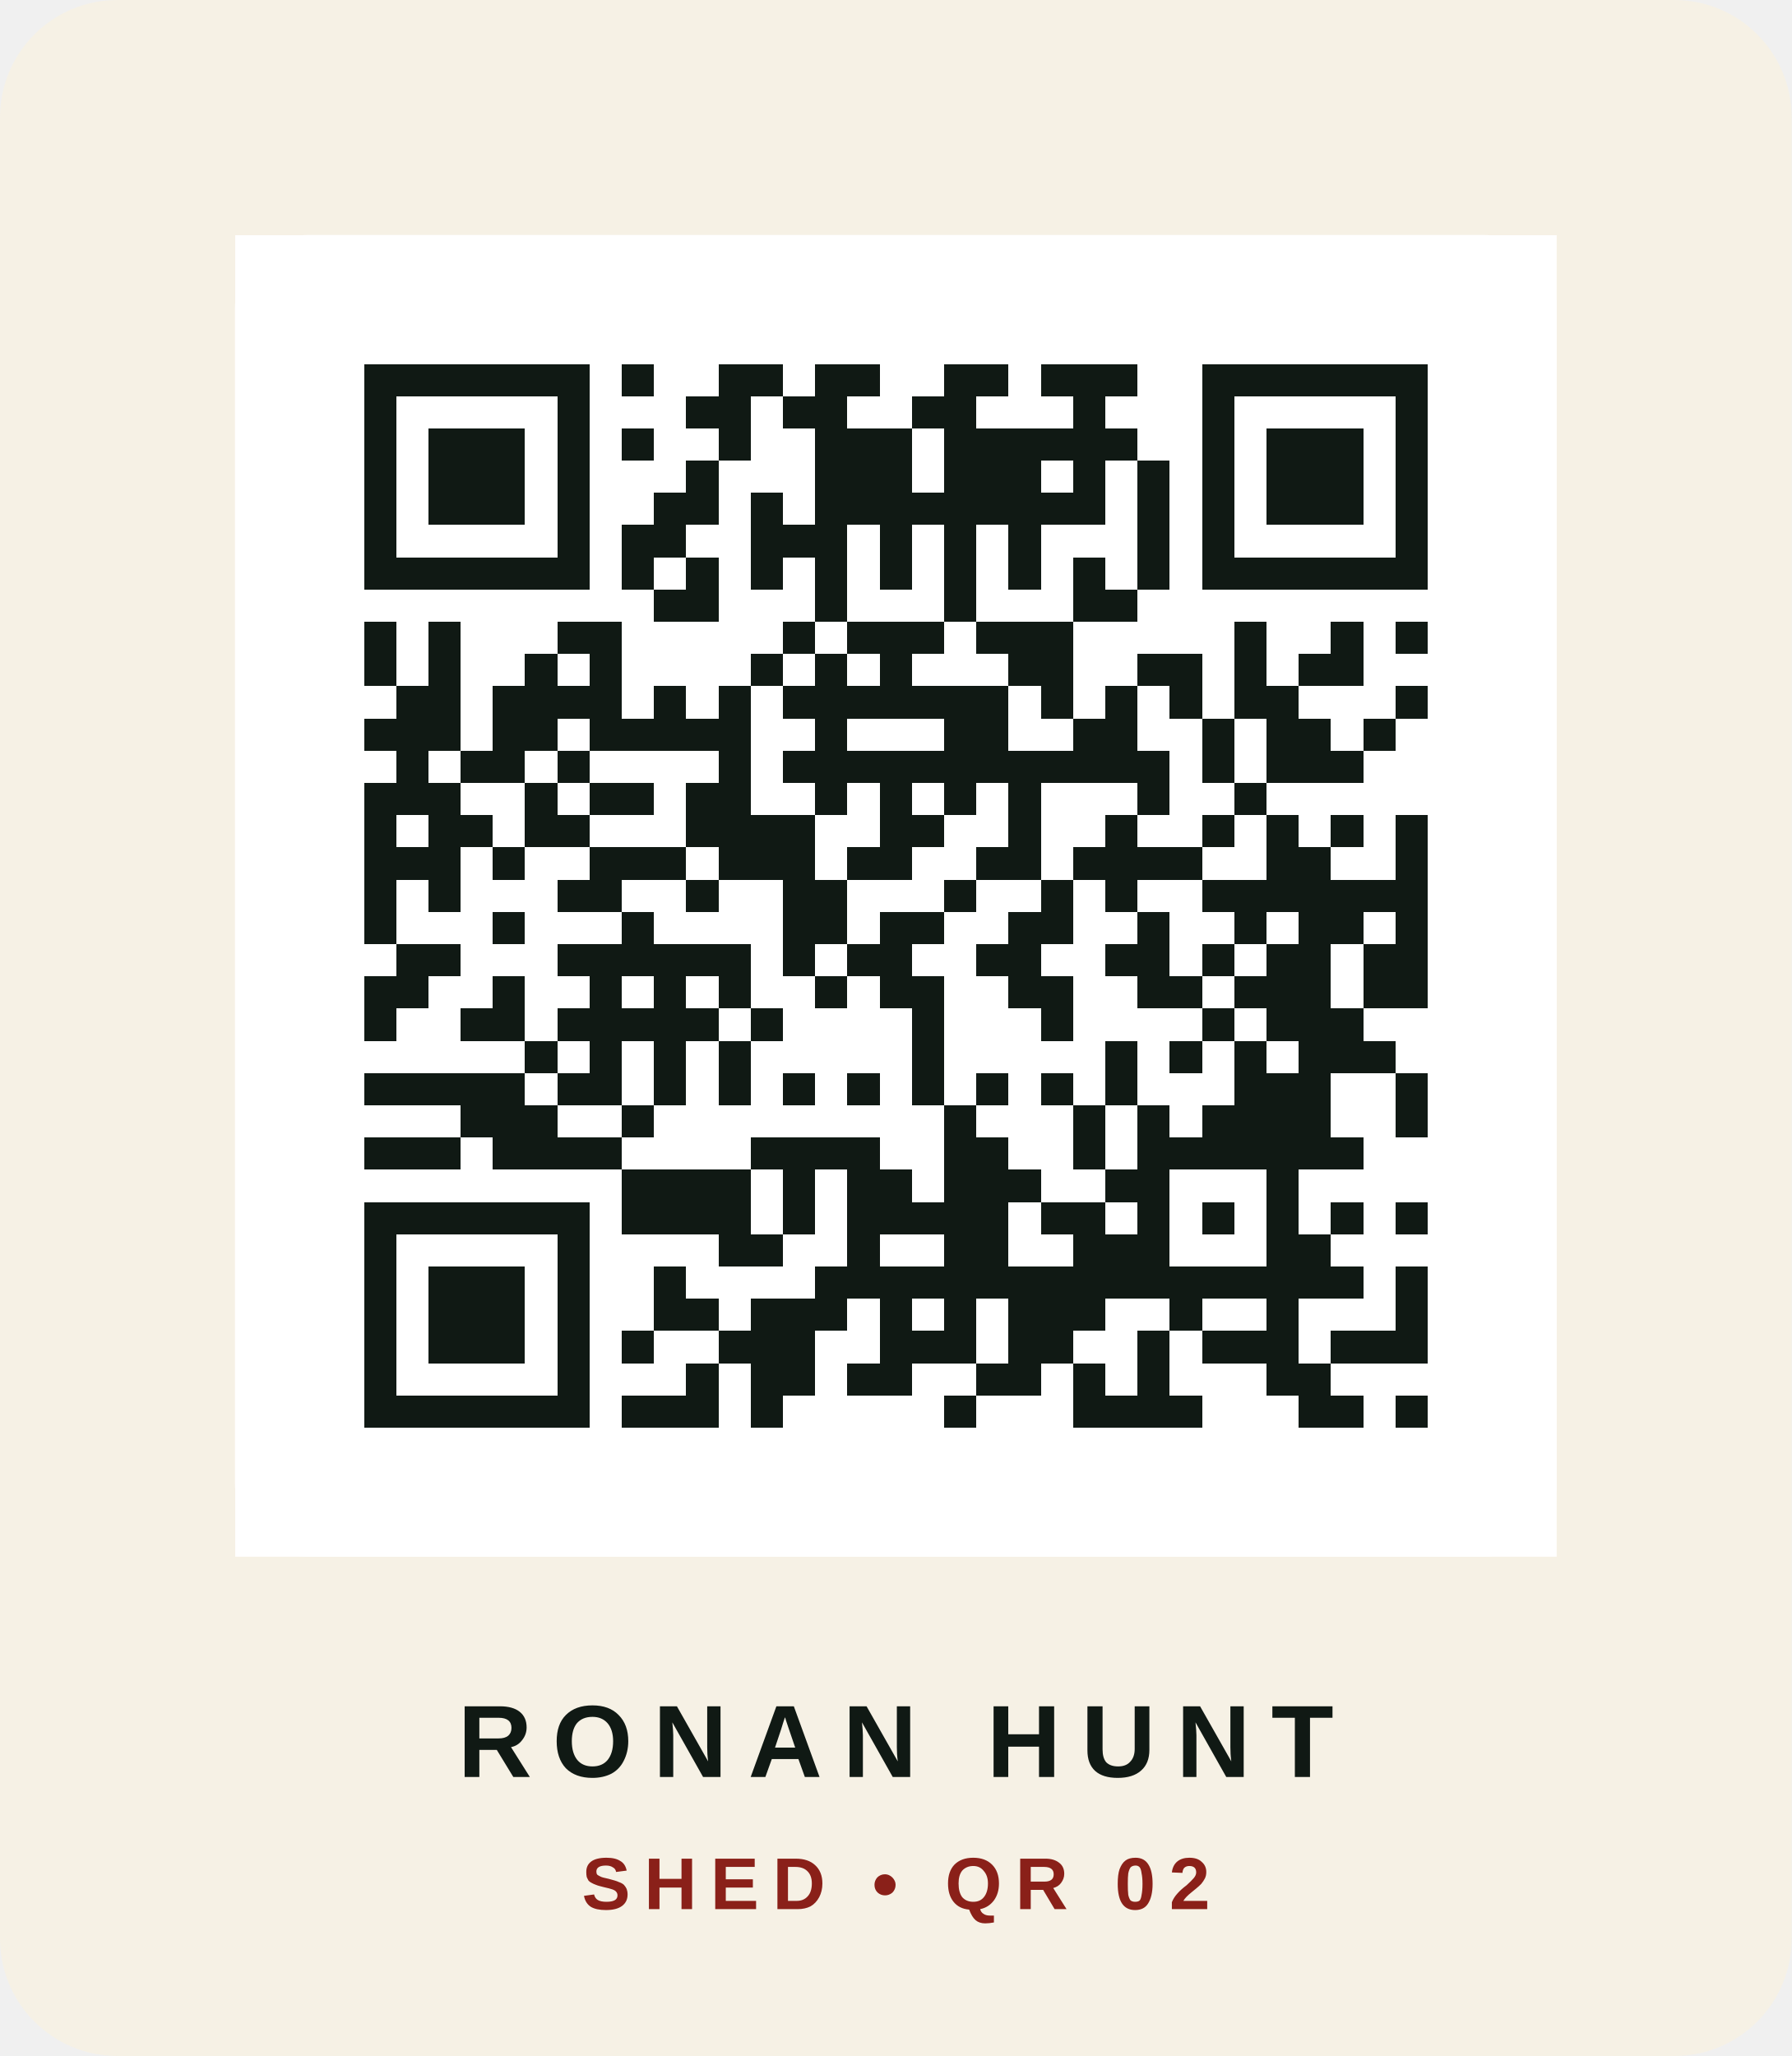
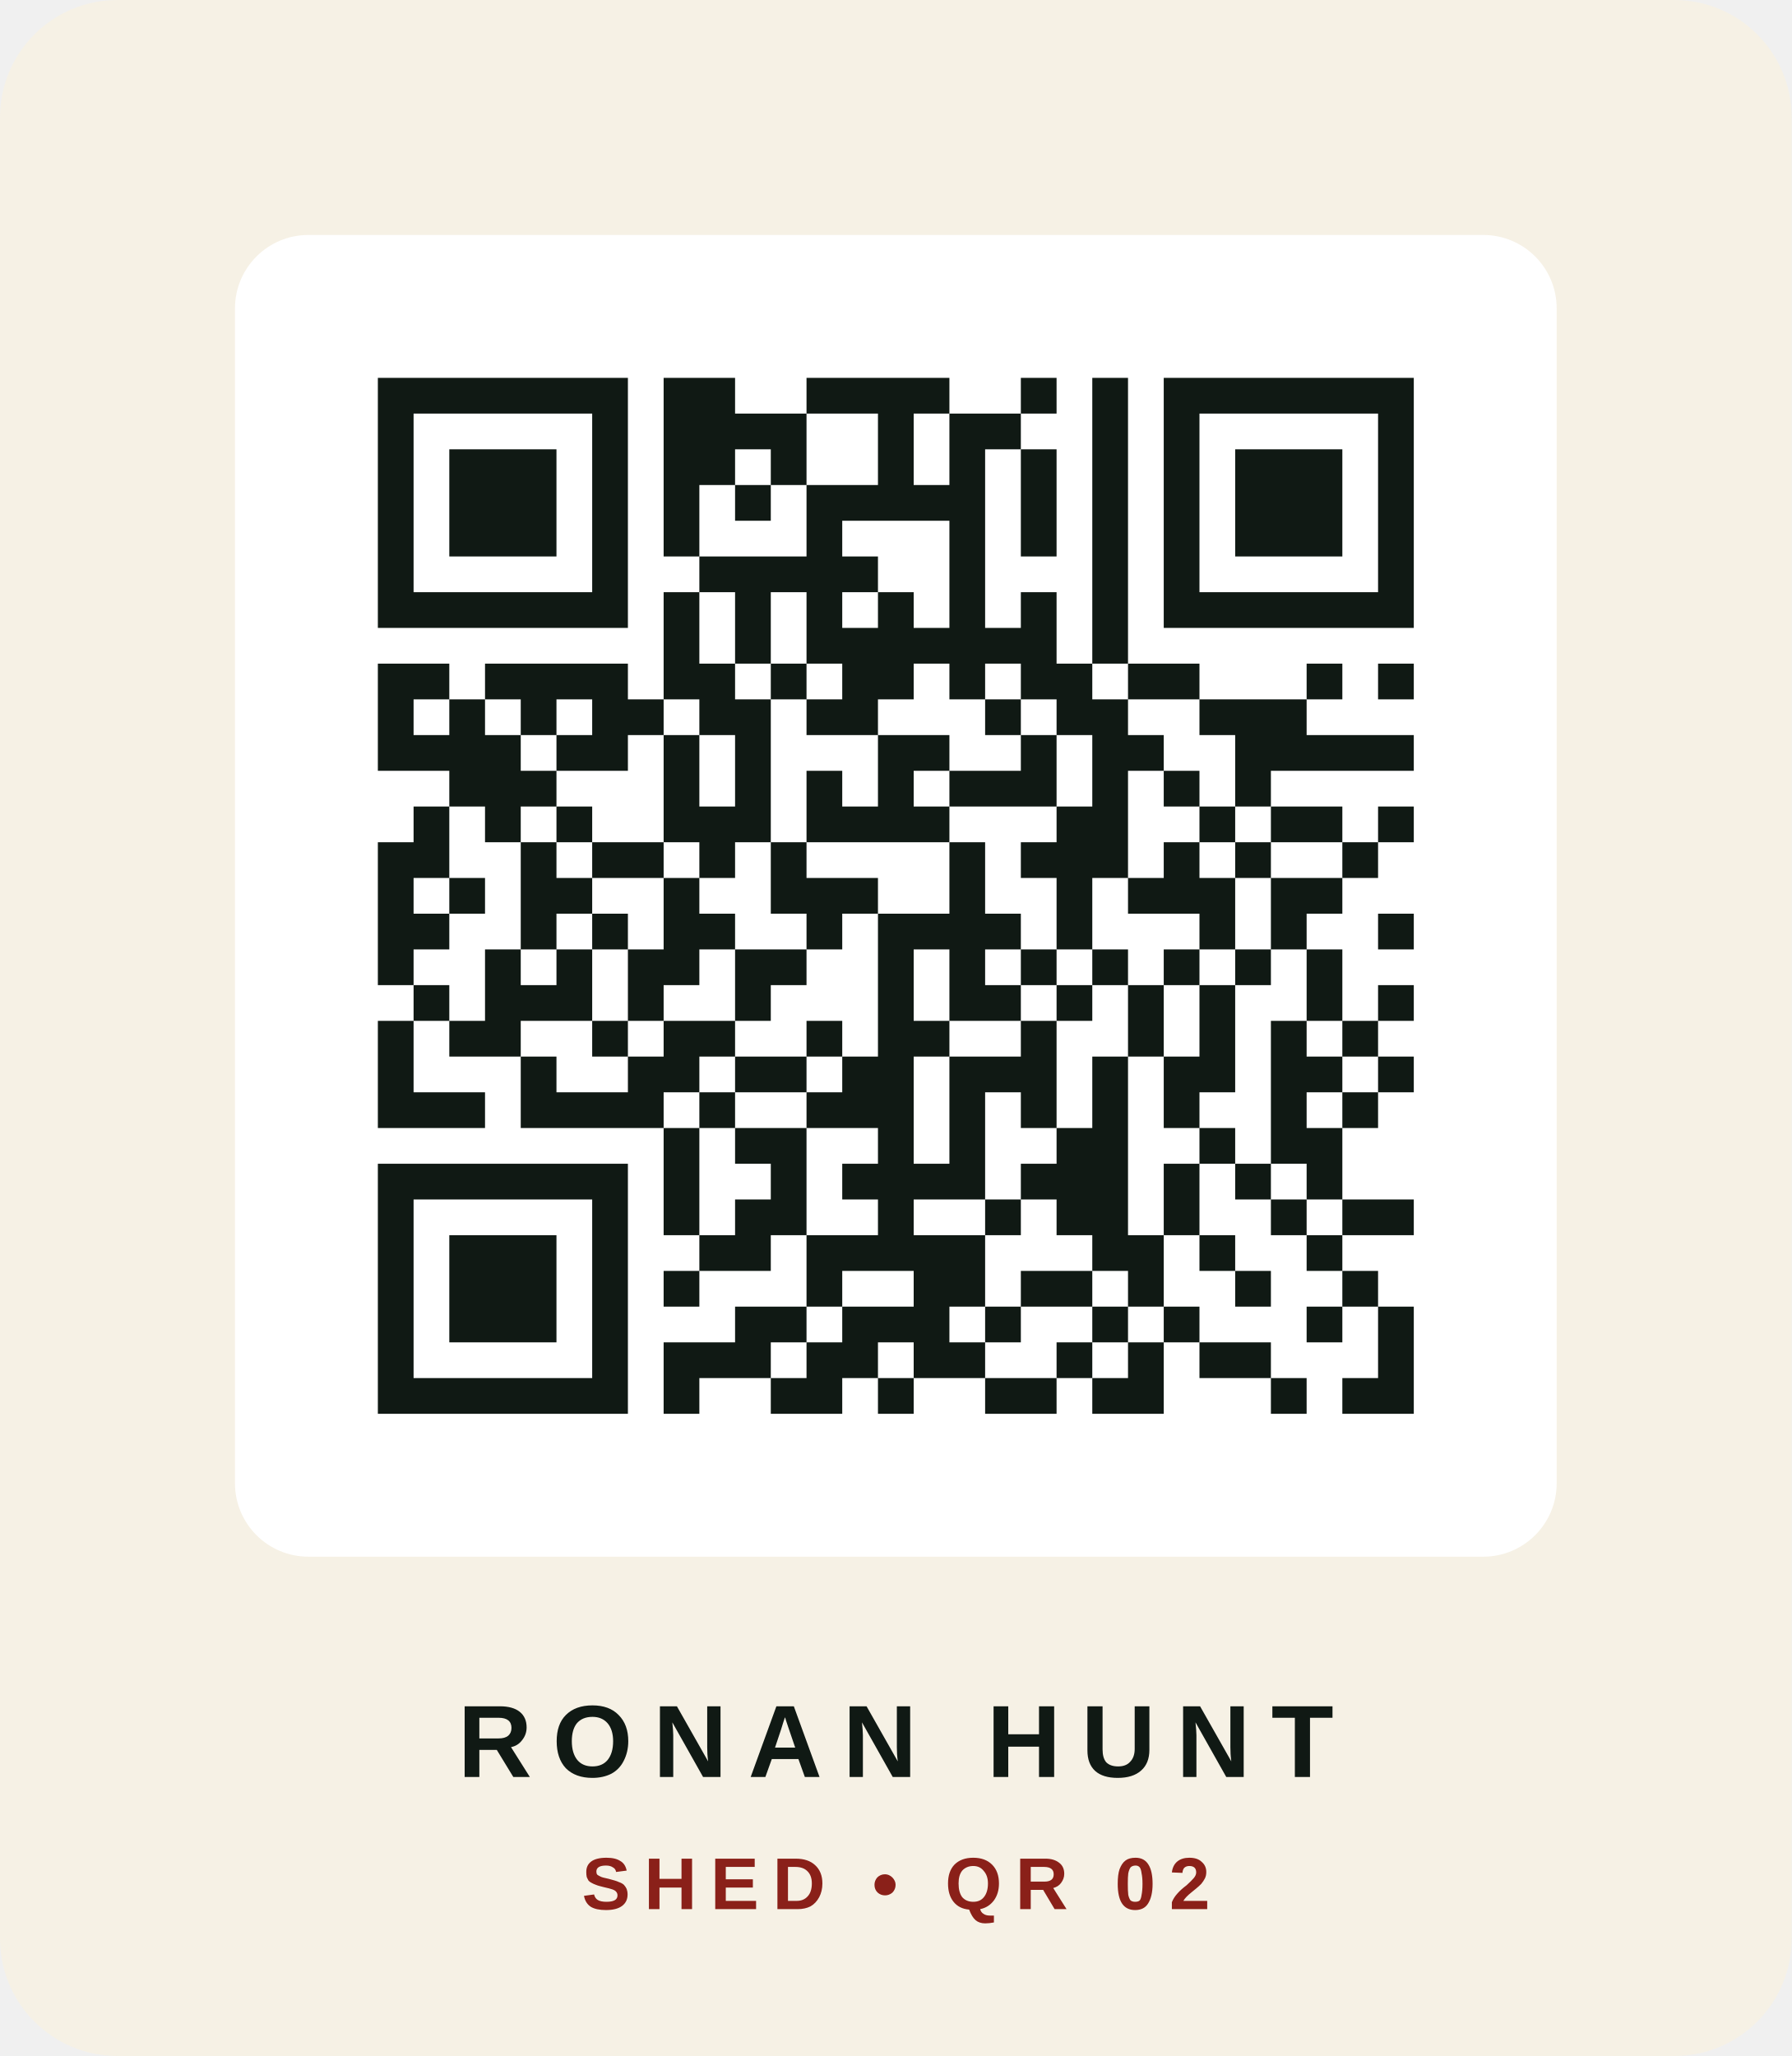
<svg xmlns="http://www.w3.org/2000/svg" viewBox="0 0 61 70" width="610" height="700" role="img" aria-labelledby="title desc">
  <rect width="61" height="70" rx="4" fill="#f6f1e5" />
  <rect x="8" y="8" width="45" height="45" rx="2.5" fill="#ffffff" />
-   <svg x="8" y="8" width="45" height="45" viewBox="0 0 41 41" shape-rendering="crispEdges">
-     <rect width="41" height="41" fill="#ffffff" />
-     <path d="M4,4h1v1h-1zM5,4h1v1h-1zM6,4h1v1h-1zM7,4h1v1h-1zM8,4h1v1h-1zM9,4h1v1h-1zM10,4h1v1h-1zM12,4h1v1h-1zM15,4h1v1h-1zM16,4h1v1h-1zM18,4h1v1h-1zM19,4h1v1h-1zM22,4h1v1h-1zM23,4h1v1h-1zM25,4h1v1h-1zM26,4h1v1h-1zM27,4h1v1h-1zM30,4h1v1h-1zM31,4h1v1h-1zM32,4h1v1h-1zM33,4h1v1h-1zM34,4h1v1h-1zM35,4h1v1h-1zM36,4h1v1h-1zM4,5h1v1h-1zM10,5h1v1h-1zM14,5h1v1h-1zM15,5h1v1h-1zM17,5h1v1h-1zM18,5h1v1h-1zM21,5h1v1h-1zM22,5h1v1h-1zM26,5h1v1h-1zM30,5h1v1h-1zM36,5h1v1h-1zM4,6h1v1h-1zM6,6h1v1h-1zM7,6h1v1h-1zM8,6h1v1h-1zM10,6h1v1h-1zM12,6h1v1h-1zM15,6h1v1h-1zM18,6h1v1h-1zM19,6h1v1h-1zM20,6h1v1h-1zM22,6h1v1h-1zM23,6h1v1h-1zM24,6h1v1h-1zM25,6h1v1h-1zM26,6h1v1h-1zM27,6h1v1h-1zM30,6h1v1h-1zM32,6h1v1h-1zM33,6h1v1h-1zM34,6h1v1h-1zM36,6h1v1h-1zM4,7h1v1h-1zM6,7h1v1h-1zM7,7h1v1h-1zM8,7h1v1h-1zM10,7h1v1h-1zM14,7h1v1h-1zM18,7h1v1h-1zM19,7h1v1h-1zM20,7h1v1h-1zM22,7h1v1h-1zM23,7h1v1h-1zM24,7h1v1h-1zM26,7h1v1h-1zM28,7h1v1h-1zM30,7h1v1h-1zM32,7h1v1h-1zM33,7h1v1h-1zM34,7h1v1h-1zM36,7h1v1h-1zM4,8h1v1h-1zM6,8h1v1h-1zM7,8h1v1h-1zM8,8h1v1h-1zM10,8h1v1h-1zM13,8h1v1h-1zM14,8h1v1h-1zM16,8h1v1h-1zM18,8h1v1h-1zM19,8h1v1h-1zM20,8h1v1h-1zM21,8h1v1h-1zM22,8h1v1h-1zM23,8h1v1h-1zM24,8h1v1h-1zM25,8h1v1h-1zM26,8h1v1h-1zM28,8h1v1h-1zM30,8h1v1h-1zM32,8h1v1h-1zM33,8h1v1h-1zM34,8h1v1h-1zM36,8h1v1h-1zM4,9h1v1h-1zM10,9h1v1h-1zM12,9h1v1h-1zM13,9h1v1h-1zM16,9h1v1h-1zM17,9h1v1h-1zM18,9h1v1h-1zM20,9h1v1h-1zM22,9h1v1h-1zM24,9h1v1h-1zM28,9h1v1h-1zM30,9h1v1h-1zM36,9h1v1h-1zM4,10h1v1h-1zM5,10h1v1h-1zM6,10h1v1h-1zM7,10h1v1h-1zM8,10h1v1h-1zM9,10h1v1h-1zM10,10h1v1h-1zM12,10h1v1h-1zM14,10h1v1h-1zM16,10h1v1h-1zM18,10h1v1h-1zM20,10h1v1h-1zM22,10h1v1h-1zM24,10h1v1h-1zM26,10h1v1h-1zM28,10h1v1h-1zM30,10h1v1h-1zM31,10h1v1h-1zM32,10h1v1h-1zM33,10h1v1h-1zM34,10h1v1h-1zM35,10h1v1h-1zM36,10h1v1h-1zM13,11h1v1h-1zM14,11h1v1h-1zM18,11h1v1h-1zM22,11h1v1h-1zM26,11h1v1h-1zM27,11h1v1h-1zM4,12h1v1h-1zM6,12h1v1h-1zM10,12h1v1h-1zM11,12h1v1h-1zM17,12h1v1h-1zM19,12h1v1h-1zM20,12h1v1h-1zM21,12h1v1h-1zM23,12h1v1h-1zM24,12h1v1h-1zM25,12h1v1h-1zM31,12h1v1h-1zM34,12h1v1h-1zM36,12h1v1h-1zM4,13h1v1h-1zM6,13h1v1h-1zM9,13h1v1h-1zM11,13h1v1h-1zM16,13h1v1h-1zM18,13h1v1h-1zM20,13h1v1h-1zM24,13h1v1h-1zM25,13h1v1h-1zM28,13h1v1h-1zM29,13h1v1h-1zM31,13h1v1h-1zM33,13h1v1h-1zM34,13h1v1h-1zM5,14h1v1h-1zM6,14h1v1h-1zM8,14h1v1h-1zM9,14h1v1h-1zM10,14h1v1h-1zM11,14h1v1h-1zM13,14h1v1h-1zM15,14h1v1h-1zM17,14h1v1h-1zM18,14h1v1h-1zM19,14h1v1h-1zM20,14h1v1h-1zM21,14h1v1h-1zM22,14h1v1h-1zM23,14h1v1h-1zM25,14h1v1h-1zM27,14h1v1h-1zM29,14h1v1h-1zM31,14h1v1h-1zM32,14h1v1h-1zM36,14h1v1h-1zM4,15h1v1h-1zM5,15h1v1h-1zM6,15h1v1h-1zM8,15h1v1h-1zM9,15h1v1h-1zM11,15h1v1h-1zM12,15h1v1h-1zM13,15h1v1h-1zM14,15h1v1h-1zM15,15h1v1h-1zM18,15h1v1h-1zM22,15h1v1h-1zM23,15h1v1h-1zM26,15h1v1h-1zM27,15h1v1h-1zM30,15h1v1h-1zM32,15h1v1h-1zM33,15h1v1h-1zM35,15h1v1h-1zM5,16h1v1h-1zM7,16h1v1h-1zM8,16h1v1h-1zM10,16h1v1h-1zM15,16h1v1h-1zM17,16h1v1h-1zM18,16h1v1h-1zM19,16h1v1h-1zM20,16h1v1h-1zM21,16h1v1h-1zM22,16h1v1h-1zM23,16h1v1h-1zM24,16h1v1h-1zM25,16h1v1h-1zM26,16h1v1h-1zM27,16h1v1h-1zM28,16h1v1h-1zM30,16h1v1h-1zM32,16h1v1h-1zM33,16h1v1h-1zM34,16h1v1h-1zM4,17h1v1h-1zM5,17h1v1h-1zM6,17h1v1h-1zM9,17h1v1h-1zM11,17h1v1h-1zM12,17h1v1h-1zM14,17h1v1h-1zM15,17h1v1h-1zM18,17h1v1h-1zM20,17h1v1h-1zM22,17h1v1h-1zM24,17h1v1h-1zM28,17h1v1h-1zM31,17h1v1h-1zM4,18h1v1h-1zM6,18h1v1h-1zM7,18h1v1h-1zM9,18h1v1h-1zM10,18h1v1h-1zM14,18h1v1h-1zM15,18h1v1h-1zM16,18h1v1h-1zM17,18h1v1h-1zM20,18h1v1h-1zM21,18h1v1h-1zM24,18h1v1h-1zM27,18h1v1h-1zM30,18h1v1h-1zM32,18h1v1h-1zM34,18h1v1h-1zM36,18h1v1h-1zM4,19h1v1h-1zM5,19h1v1h-1zM6,19h1v1h-1zM8,19h1v1h-1zM11,19h1v1h-1zM12,19h1v1h-1zM13,19h1v1h-1zM15,19h1v1h-1zM16,19h1v1h-1zM17,19h1v1h-1zM19,19h1v1h-1zM20,19h1v1h-1zM23,19h1v1h-1zM24,19h1v1h-1zM26,19h1v1h-1zM27,19h1v1h-1zM28,19h1v1h-1zM29,19h1v1h-1zM32,19h1v1h-1zM33,19h1v1h-1zM36,19h1v1h-1zM4,20h1v1h-1zM6,20h1v1h-1zM10,20h1v1h-1zM11,20h1v1h-1zM14,20h1v1h-1zM17,20h1v1h-1zM18,20h1v1h-1zM22,20h1v1h-1zM25,20h1v1h-1zM27,20h1v1h-1zM30,20h1v1h-1zM31,20h1v1h-1zM32,20h1v1h-1zM33,20h1v1h-1zM34,20h1v1h-1zM35,20h1v1h-1zM36,20h1v1h-1zM4,21h1v1h-1zM8,21h1v1h-1zM12,21h1v1h-1zM17,21h1v1h-1zM18,21h1v1h-1zM20,21h1v1h-1zM21,21h1v1h-1zM24,21h1v1h-1zM25,21h1v1h-1zM28,21h1v1h-1zM31,21h1v1h-1zM33,21h1v1h-1zM34,21h1v1h-1zM36,21h1v1h-1zM5,22h1v1h-1zM6,22h1v1h-1zM10,22h1v1h-1zM11,22h1v1h-1zM12,22h1v1h-1zM13,22h1v1h-1zM14,22h1v1h-1zM15,22h1v1h-1zM17,22h1v1h-1zM19,22h1v1h-1zM20,22h1v1h-1zM23,22h1v1h-1zM24,22h1v1h-1zM27,22h1v1h-1zM28,22h1v1h-1zM30,22h1v1h-1zM32,22h1v1h-1zM33,22h1v1h-1zM35,22h1v1h-1zM36,22h1v1h-1zM4,23h1v1h-1zM5,23h1v1h-1zM8,23h1v1h-1zM11,23h1v1h-1zM13,23h1v1h-1zM15,23h1v1h-1zM18,23h1v1h-1zM20,23h1v1h-1zM21,23h1v1h-1zM24,23h1v1h-1zM25,23h1v1h-1zM28,23h1v1h-1zM29,23h1v1h-1zM31,23h1v1h-1zM32,23h1v1h-1zM33,23h1v1h-1zM35,23h1v1h-1zM36,23h1v1h-1zM4,24h1v1h-1zM7,24h1v1h-1zM8,24h1v1h-1zM10,24h1v1h-1zM11,24h1v1h-1zM12,24h1v1h-1zM13,24h1v1h-1zM14,24h1v1h-1zM16,24h1v1h-1zM21,24h1v1h-1zM25,24h1v1h-1zM30,24h1v1h-1zM32,24h1v1h-1zM33,24h1v1h-1zM34,24h1v1h-1zM9,25h1v1h-1zM11,25h1v1h-1zM13,25h1v1h-1zM15,25h1v1h-1zM21,25h1v1h-1zM27,25h1v1h-1zM29,25h1v1h-1zM31,25h1v1h-1zM33,25h1v1h-1zM34,25h1v1h-1zM35,25h1v1h-1zM4,26h1v1h-1zM5,26h1v1h-1zM6,26h1v1h-1zM7,26h1v1h-1zM8,26h1v1h-1zM10,26h1v1h-1zM11,26h1v1h-1zM13,26h1v1h-1zM15,26h1v1h-1zM17,26h1v1h-1zM19,26h1v1h-1zM21,26h1v1h-1zM23,26h1v1h-1zM25,26h1v1h-1zM27,26h1v1h-1zM31,26h1v1h-1zM32,26h1v1h-1zM33,26h1v1h-1zM36,26h1v1h-1zM7,27h1v1h-1zM8,27h1v1h-1zM9,27h1v1h-1zM12,27h1v1h-1zM22,27h1v1h-1zM26,27h1v1h-1zM28,27h1v1h-1zM30,27h1v1h-1zM31,27h1v1h-1zM32,27h1v1h-1zM33,27h1v1h-1zM36,27h1v1h-1zM4,28h1v1h-1zM5,28h1v1h-1zM6,28h1v1h-1zM8,28h1v1h-1zM9,28h1v1h-1zM10,28h1v1h-1zM11,28h1v1h-1zM16,28h1v1h-1zM17,28h1v1h-1zM18,28h1v1h-1zM19,28h1v1h-1zM22,28h1v1h-1zM23,28h1v1h-1zM26,28h1v1h-1zM28,28h1v1h-1zM29,28h1v1h-1zM30,28h1v1h-1zM31,28h1v1h-1zM32,28h1v1h-1zM33,28h1v1h-1zM34,28h1v1h-1zM12,29h1v1h-1zM13,29h1v1h-1zM14,29h1v1h-1zM15,29h1v1h-1zM17,29h1v1h-1zM19,29h1v1h-1zM20,29h1v1h-1zM22,29h1v1h-1zM23,29h1v1h-1zM24,29h1v1h-1zM27,29h1v1h-1zM28,29h1v1h-1zM32,29h1v1h-1zM4,30h1v1h-1zM5,30h1v1h-1zM6,30h1v1h-1zM7,30h1v1h-1zM8,30h1v1h-1zM9,30h1v1h-1zM10,30h1v1h-1zM12,30h1v1h-1zM13,30h1v1h-1zM14,30h1v1h-1zM15,30h1v1h-1zM17,30h1v1h-1zM19,30h1v1h-1zM20,30h1v1h-1zM21,30h1v1h-1zM22,30h1v1h-1zM23,30h1v1h-1zM25,30h1v1h-1zM26,30h1v1h-1zM28,30h1v1h-1zM30,30h1v1h-1zM32,30h1v1h-1zM34,30h1v1h-1zM36,30h1v1h-1zM4,31h1v1h-1zM10,31h1v1h-1zM15,31h1v1h-1zM16,31h1v1h-1zM19,31h1v1h-1zM22,31h1v1h-1zM23,31h1v1h-1zM26,31h1v1h-1zM27,31h1v1h-1zM28,31h1v1h-1zM32,31h1v1h-1zM33,31h1v1h-1zM4,32h1v1h-1zM6,32h1v1h-1zM7,32h1v1h-1zM8,32h1v1h-1zM10,32h1v1h-1zM13,32h1v1h-1zM18,32h1v1h-1zM19,32h1v1h-1zM20,32h1v1h-1zM21,32h1v1h-1zM22,32h1v1h-1zM23,32h1v1h-1zM24,32h1v1h-1zM25,32h1v1h-1zM26,32h1v1h-1zM27,32h1v1h-1zM28,32h1v1h-1zM29,32h1v1h-1zM30,32h1v1h-1zM31,32h1v1h-1zM32,32h1v1h-1zM33,32h1v1h-1zM34,32h1v1h-1zM36,32h1v1h-1zM4,33h1v1h-1zM6,33h1v1h-1zM7,33h1v1h-1zM8,33h1v1h-1zM10,33h1v1h-1zM13,33h1v1h-1zM14,33h1v1h-1zM16,33h1v1h-1zM17,33h1v1h-1zM18,33h1v1h-1zM20,33h1v1h-1zM22,33h1v1h-1zM24,33h1v1h-1zM25,33h1v1h-1zM26,33h1v1h-1zM29,33h1v1h-1zM32,33h1v1h-1zM36,33h1v1h-1zM4,34h1v1h-1zM6,34h1v1h-1zM7,34h1v1h-1zM8,34h1v1h-1zM10,34h1v1h-1zM12,34h1v1h-1zM15,34h1v1h-1zM16,34h1v1h-1zM17,34h1v1h-1zM20,34h1v1h-1zM21,34h1v1h-1zM22,34h1v1h-1zM24,34h1v1h-1zM25,34h1v1h-1zM28,34h1v1h-1zM30,34h1v1h-1zM31,34h1v1h-1zM32,34h1v1h-1zM34,34h1v1h-1zM35,34h1v1h-1zM36,34h1v1h-1zM4,35h1v1h-1zM10,35h1v1h-1zM14,35h1v1h-1zM16,35h1v1h-1zM17,35h1v1h-1zM19,35h1v1h-1zM20,35h1v1h-1zM23,35h1v1h-1zM24,35h1v1h-1zM26,35h1v1h-1zM28,35h1v1h-1zM32,35h1v1h-1zM33,35h1v1h-1zM4,36h1v1h-1zM5,36h1v1h-1zM6,36h1v1h-1zM7,36h1v1h-1zM8,36h1v1h-1zM9,36h1v1h-1zM10,36h1v1h-1zM12,36h1v1h-1zM13,36h1v1h-1zM14,36h1v1h-1zM16,36h1v1h-1zM22,36h1v1h-1zM26,36h1v1h-1zM27,36h1v1h-1zM28,36h1v1h-1zM29,36h1v1h-1zM33,36h1v1h-1zM34,36h1v1h-1zM36,36h1v1h-1z" fill="#101914" />
+   <svg x="8" y="8" width="45" height="45" viewBox="0 0 37 37">
+     <path d="M4,4H5V5H4zM5,4H6V5H5zM6,4H7V5H6zM7,4H8V5H7zM8,4H9V5H8zM9,4H10V5H9zM10,4H11V5H10zM12,4H13V5H12zM13,4H14V5H13zM16,4H17V5H16zM17,4H18V5H17zM18,4H19V5H18zM19,4H20V5H19zM22,4H23V5H22zM24,4H25V5H24zM26,4H27V5H26zM27,4H28V5H27zM28,4H29V5H28zM29,4H30V5H29zM30,4H31V5H30zM31,4H32V5H31zM32,4H33V5H32zM4,5H5V6H4zM10,5H11V6H10zM12,5H13V6H12zM13,5H14V6H13zM14,5H15V6H14zM15,5H16V6H15zM18,5H19V6H18zM20,5H21V6H20zM21,5H22V6H21zM24,5H25V6H24zM26,5H27V6H26zM32,5H33V6H32zM4,6H5V7H4zM6,6H7V7H6zM7,6H8V7H7zM8,6H9V7H8zM10,6H11V7H10zM12,6H13V7H12zM13,6H14V7H13zM15,6H16V7H15zM18,6H19V7H18zM20,6H21V7H20zM22,6H23V7H22zM24,6H25V7H24zM26,6H27V7H26zM28,6H29V7H28zM29,6H30V7H29zM30,6H31V7H30zM32,6H33V7H32zM4,7H5V8H4zM6,7H7V8H6zM7,7H8V8H7zM8,7H9V8H8zM10,7H11V8H10zM12,7H13V8H12zM14,7H15V8H14zM16,7H17V8H16zM17,7H18V8H17zM18,7H19V8H18zM19,7H20V8H19zM20,7H21V8H20zM22,7H23V8H22zM24,7H25V8H24zM26,7H27V8H26zM28,7H29V8H28zM29,7H30V8H29zM30,7H31V8H30zM32,7H33V8H32zM4,8H5V9H4zM6,8H7V9H6zM7,8H8V9H7zM8,8H9V9H8zM10,8H11V9H10zM12,8H13V9H12zM16,8H17V9H16zM20,8H21V9H20zM22,8H23V9H22zM24,8H25V9H24zM26,8H27V9H26zM28,8H29V9H28zM29,8H30V9H29zM30,8H31V9H30zM32,8H33V9H32zM4,9H5V10H4zM10,9H11V10H10zM13,9H14V10H13zM14,9H15V10H14zM15,9H16V10H15zM16,9H17V10H16zM17,9H18V10H17zM20,9H21V10H20zM24,9H25V10H24zM26,9H27V10H26zM32,9H33V10H32zM4,10H5V11H4zM5,10H6V11H5zM6,10H7V11H6zM7,10H8V11H7zM8,10H9V11H8zM9,10H10V11H9zM10,10H11V11H10zM12,10H13V11H12zM14,10H15V11H14zM16,10H17V11H16zM18,10H19V11H18zM20,10H21V11H20zM22,10H23V11H22zM24,10H25V11H24zM26,10H27V11H26zM27,10H28V11H27zM28,10H29V11H28zM29,10H30V11H29zM30,10H31V11H30zM31,10H32V11H31zM32,10H33V11H32zM12,11H13V12H12zM14,11H15V12H14zM16,11H17V12H16zM17,11H18V12H17zM18,11H19V12H18zM19,11H20V12H19zM20,11H21V12H20zM21,11H22V12H21zM22,11H23V12H22zM24,11H25V12H24zM4,12H5V13H4zM5,12H6V13H5zM7,12H8V13H7zM8,12H9V13H8zM9,12H10V13H9zM10,12H11V13H10zM12,12H13V13H12zM13,12H14V13H13zM15,12H16V13H15zM17,12H18V13H17zM18,12H19V13H18zM20,12H21V13H20zM22,12H23V13H22zM23,12H24V13H23zM25,12H26V13H25zM26,12H27V13H26zM30,12H31V13H30zM32,12H33V13H32zM4,13H5V14H4zM6,13H7V14H6zM8,13H9V14H8zM10,13H11V14H10zM11,13H12V14H11zM13,13H14V14H13zM14,13H15V14H14zM16,13H17V14H16zM17,13H18V14H17zM21,13H22V14H21zM23,13H24V14H23zM24,13H25V14H24zM27,13H28V14H27zM28,13H29V14H28zM29,13H30V14H29zM4,14H5V15H4zM5,14H6V15H5zM6,14H7V15H6zM7,14H8V15H7zM9,14H10V15H9zM10,14H11V15H10zM12,14H13V15H12zM14,14H15V15H14zM18,14H19V15H18zM19,14H20V15H19zM22,14H23V15H22zM24,14H25V15H24zM25,14H26V15H25zM28,14H29V15H28zM29,14H30V15H29zM30,14H31V15H30zM31,14H32V15H31zM32,14H33V15H32zM6,15H7V16H6zM7,15H8V16H7zM8,15H9V16H8zM12,15H13V16H12zM14,15H15V16H14zM16,15H17V16H16zM18,15H19V16H18zM20,15H21V16H20zM21,15H22V16H21zM22,15H23V16H22zM24,15H25V16H24zM26,15H27V16H26zM28,15H29V16H28zM5,16H6V17H5zM7,16H8V17H7zM9,16H10V17H9zM12,16H13V17H12zM13,16H14V17H13zM14,16H15V17H14zM16,16H17V17H16zM17,16H18V17H17zM18,16H19V17H18zM19,16H20V17H19zM23,16H24V17H23zM24,16H25V17H24zM27,16H28V17H27zM29,16H30V17H29zM30,16H31V17H30zM32,16H33V17H32zM4,17H5V18H4zM5,17H6V18H5zM8,17H9V18H8zM10,17H11V18H10zM11,17H12V18H11zM13,17H14V18H13zM15,17H16V18H15zM20,17H21V18H20zM22,17H23V18H22zM23,17H24V18H23zM24,17H25V18H24zM26,17H27V18H26zM28,17H29V18H28zM31,17H32V18H31zM4,18H5V19H4zM6,18H7V19H6zM8,18H9V19H8zM9,18H10V19H9zM12,18H13V19H12zM15,18H16V19H15zM16,18H17V19H16zM17,18H18V19H17zM20,18H21V19H20zM23,18H24V19H23zM25,18H26V19H25zM26,18H27V19H26zM27,18H28V19H27zM29,18H30V19H29zM30,18H31V19H30zM4,19H5V20H4zM5,19H6V20H5zM8,19H9V20H8zM10,19H11V20H10zM12,19H13V20H12zM13,19H14V20H13zM16,19H17V20H16zM18,19H19V20H18zM19,19H20V20H19zM20,19H21V20H20zM21,19H22V20H21zM23,19H24V20H23zM27,19H28V20H27zM29,19H30V20H29zM32,19H33V20H32zM4,20H5V21H4zM7,20H8V21H7zM9,20H10V21H9zM11,20H12V21H11zM12,20H13V21H12zM14,20H15V21H14zM15,20H16V21H15zM18,20H19V21H18zM20,20H21V21H20zM22,20H23V21H22zM24,20H25V21H24zM26,20H27V21H26zM28,20H29V21H28zM30,20H31V21H30zM5,21H6V22H5zM7,21H8V22H7zM8,21H9V22H8zM9,21H10V22H9zM11,21H12V22H11zM14,21H15V22H14zM18,21H19V22H18zM20,21H21V22H20zM21,21H22V22H21zM23,21H24V22H23zM25,21H26V22H25zM27,21H28V22H27zM30,21H31V22H30zM32,21H33V22H32zM4,22H5V23H4zM6,22H7V23H6zM7,22H8V23H7zM10,22H11V23H10zM12,22H13V23H12zM13,22H14V23H13zM16,22H17V23H16zM18,22H19V23H18zM19,22H20V23H19zM22,22H23V23H22zM25,22H26V23H25zM27,22H28V23H27zM29,22H30V23H29zM31,22H32V23H31zM4,23H5V24H4zM8,23H9V24H8zM11,23H12V24H11zM12,23H13V24H12zM14,23H15V24H14zM15,23H16V24H15zM17,23H18V24H17zM18,23H19V24H18zM20,23H21V24H20zM21,23H22V24H21zM22,23H23V24H22zM24,23H25V24H24zM26,23H27V24H26zM27,23H28V24H27zM29,23H30V24H29zM30,23H31V24H30zM32,23H33V24H32zM4,24H5V25H4zM5,24H6V25H5zM6,24H7V25H6zM8,24H9V25H8zM9,24H10V25H9zM10,24H11V25H10zM11,24H12V25H11zM13,24H14V25H13zM16,24H17V25H16zM17,24H18V25H17zM18,24H19V25H18zM20,24H21V25H20zM22,24H23V25H22zM24,24H25V25H24zM26,24H27V25H26zM29,24H30V25H29zM31,24H32V25H31zM12,25H13V26H12zM14,25H15V26H14zM15,25H16V26H15zM18,25H19V26H18zM20,25H21V26H20zM23,25H24V26H23zM24,25H25V26H24zM27,25H28V26H27zM29,25H30V26H29zM30,25H31V26H30zM4,26H5V27H4zM5,26H6V27H5zM6,26H7V27H6zM7,26H8V27H7zM8,26H9V27H8zM9,26H10V27H9zM10,26H11V27H10zM12,26H13V27H12zM15,26H16V27H15zM17,26H18V27H17zM18,26H19V27H18zM19,26H20V27H19zM20,26H21V27H20zM22,26H23V27H22zM23,26H24V27H23zM24,26H25V27H24zM26,26H27V27H26zM28,26H29V27H28zM30,26H31V27H30zM4,27H5V28H4zM10,27H11V28H10zM12,27H13V28H12zM14,27H15V28H14zM15,27H16V28H15zM18,27H19V28H18zM21,27H22V28H21zM23,27H24V28H23zM24,27H25V28H24zM26,27H27V28H26zM29,27H30V28H29zM31,27H32V28H31zM32,27H33V28H32zM4,28H5V29H4zM6,28H7V29H6zM7,28H8V29H7zM8,28H9V29H8zM10,28H11V29H10zM13,28H14V29H13zM14,28H15V29H14zM16,28H17V29H16zM17,28H18V29H17zM18,28H19V29H18zM19,28H20V29H19zM20,28H21V29H20zM24,28H25V29H24zM25,28H26V29H25zM27,28H28V29H27zM30,28H31V29H30zM4,29H5V30H4zM6,29H7V30H6zM7,29H8V30H7zM8,29H9V30H8zM10,29H11V30H10zM12,29H13V30H12zM16,29H17V30H16zM19,29H20V30H19zM20,29H21V30H20zM22,29H23V30H22zM23,29H24V30H23zM25,29H26V30H25zM28,29H29V30H28zM31,29H32V30H31zM4,30H5V31H4zM6,30H7V31H6zM7,30H8V31H7zM8,30H9V31H8zM10,30H11V31H10zM14,30H15V31H14zM15,30H16V31H15zM17,30H18V31H17zM18,30H19V31H18zM19,30H20V31H19zM21,30H22V31H21zM24,30H25V31H24zM26,30H27V31H26zM30,30H31V31H30zM32,30H33V31H32zM4,31H5V32H4zM10,31H11V32H10zM12,31H13V32H12zM13,31H14V32H13zM14,31H15V32H14zM16,31H17V32H16zM17,31H18V32H17zM19,31H20V32H19zM20,31H21V32H20zM23,31H24V32H23zM25,31H26V32H25zM27,31H28V32H27zM28,31H29V32H28zM32,31H33V32H32zM4,32H5V33H4zM5,32H6V33H5zM6,32H7V33H6zM7,32H8V33H7zM8,32H9V33H8zM9,32H10V33H9zM10,32H11V33H10zM12,32H13V33H12zM15,32H16V33H15zM16,32H17V33H16zM18,32H19V33H18zM21,32H22V33H21zM22,32H23V33H22zM24,32H25V33H24zM25,32H26V33H25zM29,32H30V33H29zM31,32H32V33H31zM32,32H33V33H32z" fill="#101914" />
  </svg>
  <text x="30.5" y="60.5" text-anchor="middle" font-family="Arial, Helvetica, sans-serif" font-size="3.5" font-weight="700" letter-spacing="0.7" fill="#101914">RONAN HUNT</text>
  <text x="30.5" y="65" text-anchor="middle" font-family="Arial, Helvetica, sans-serif" font-size="2.5" font-weight="700" letter-spacing="0.45" fill="#8a2019">SHED • QR 02</text>
</svg>
